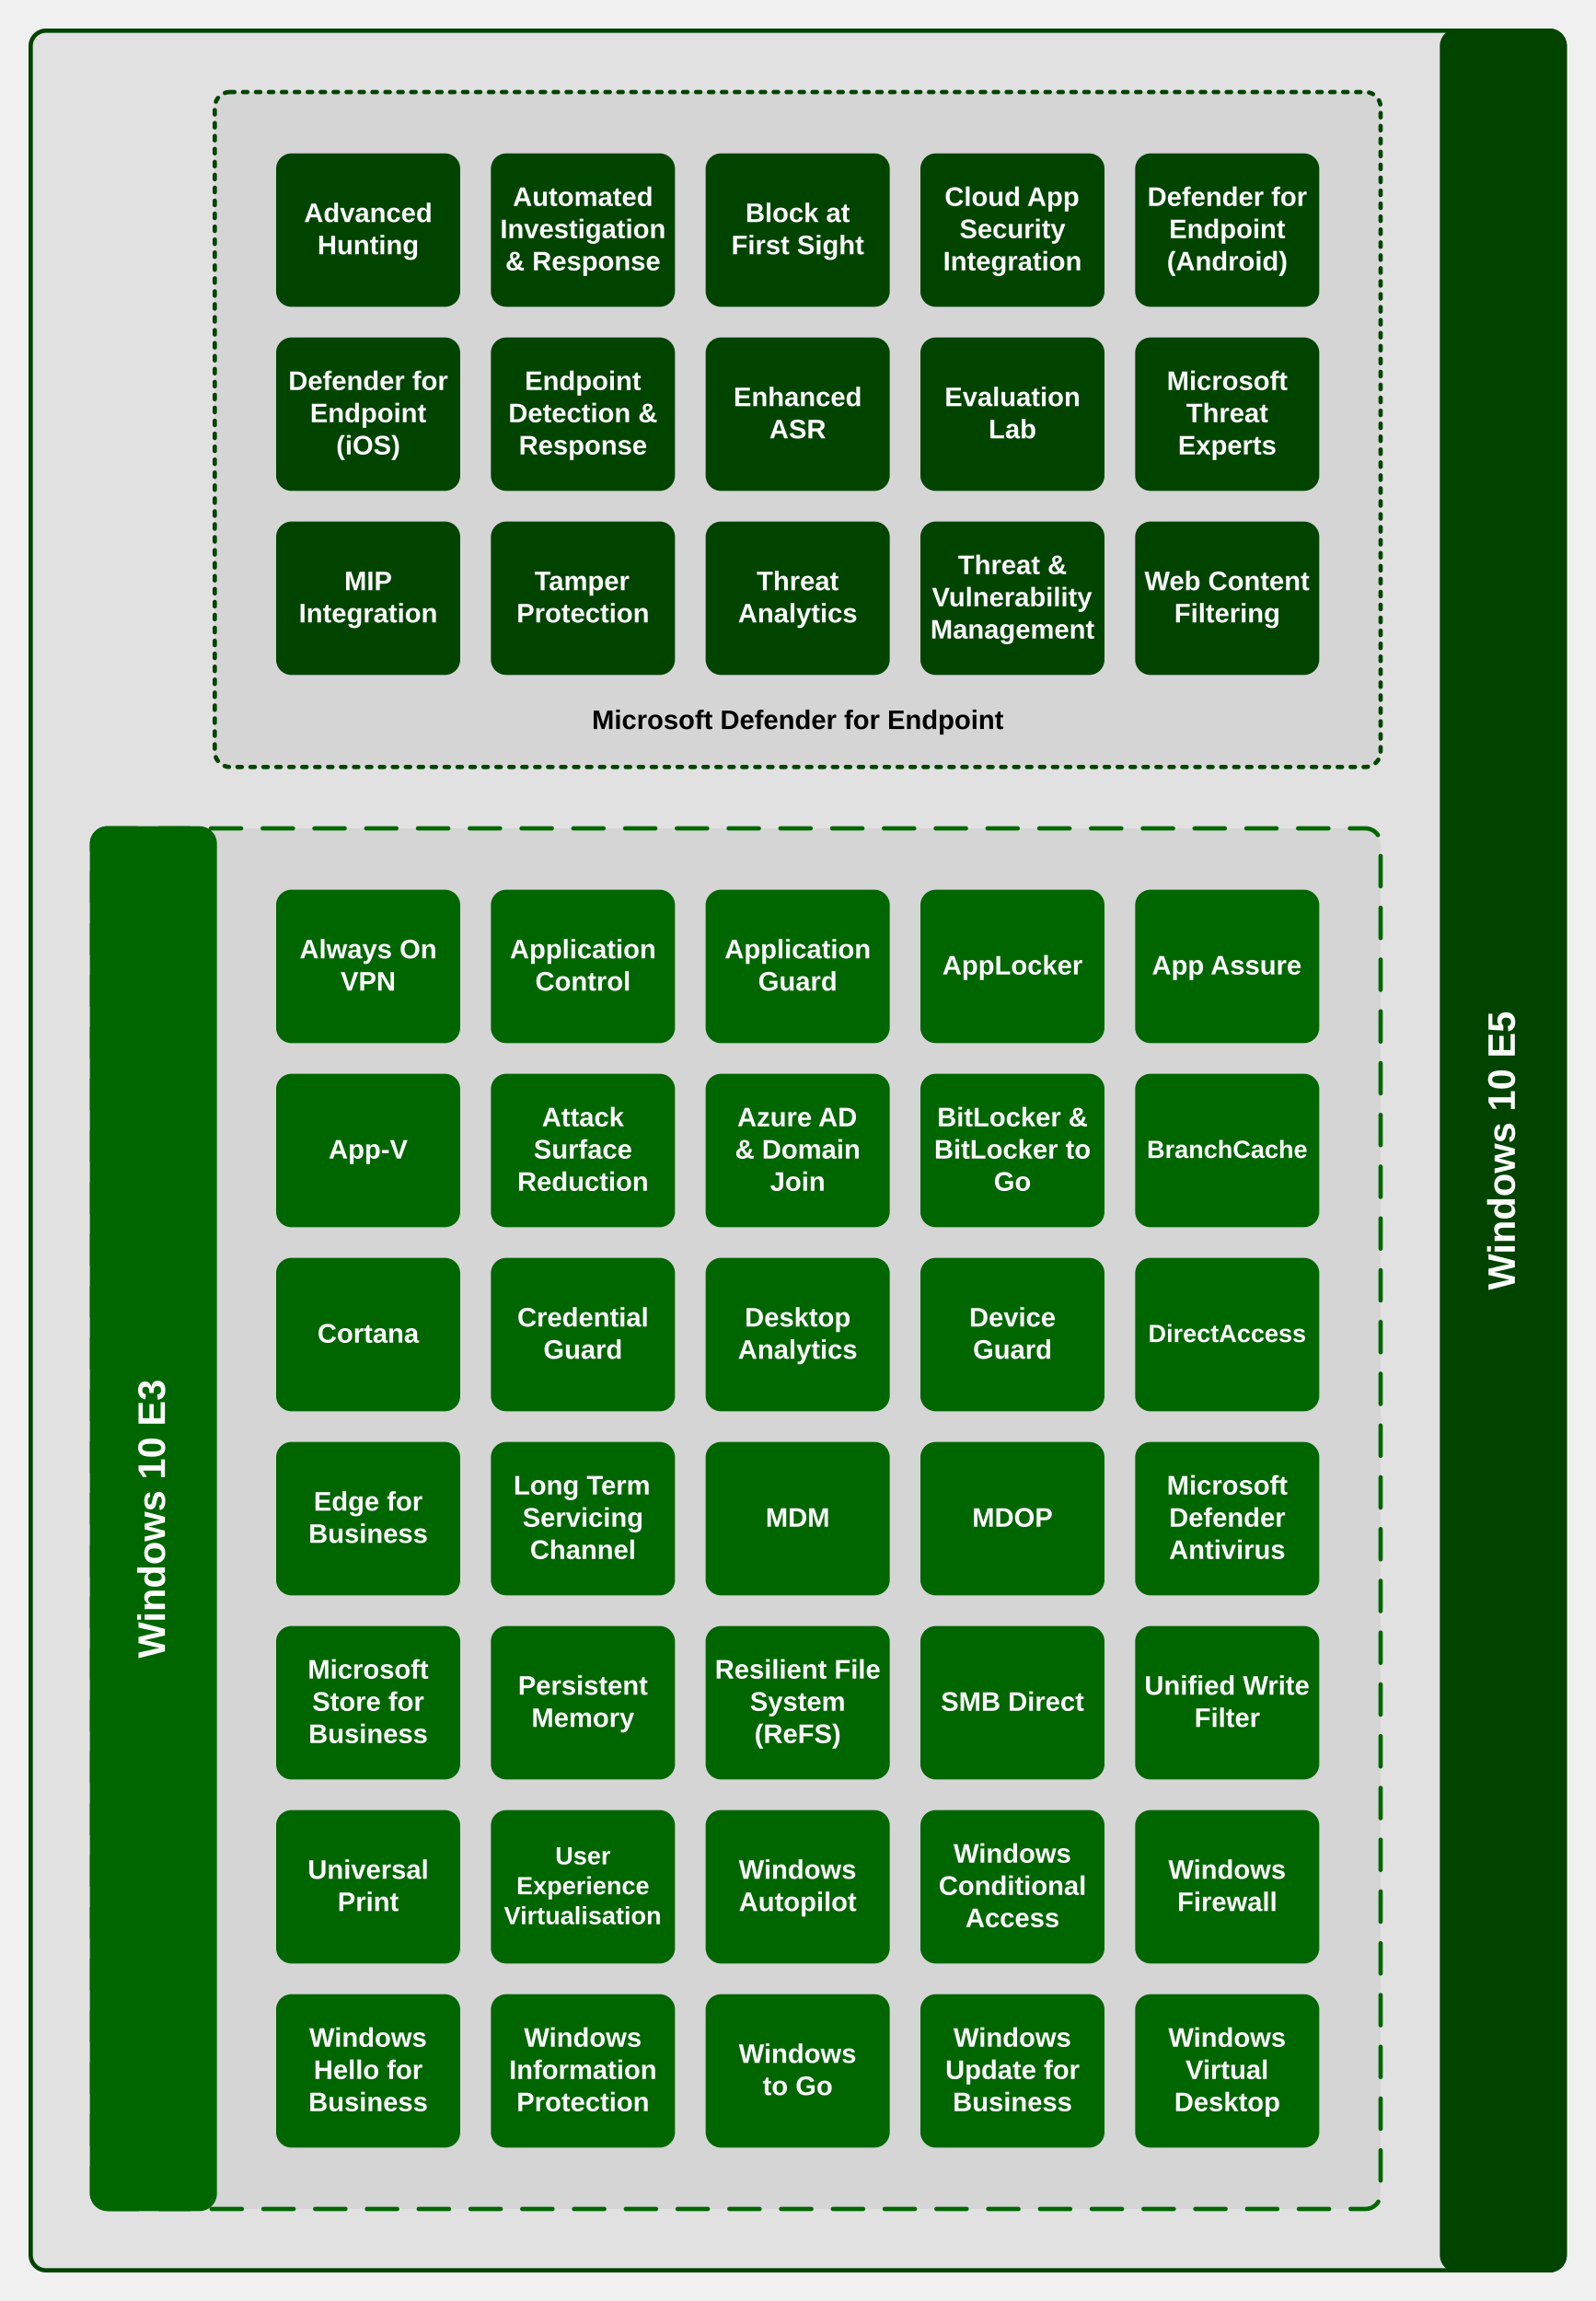
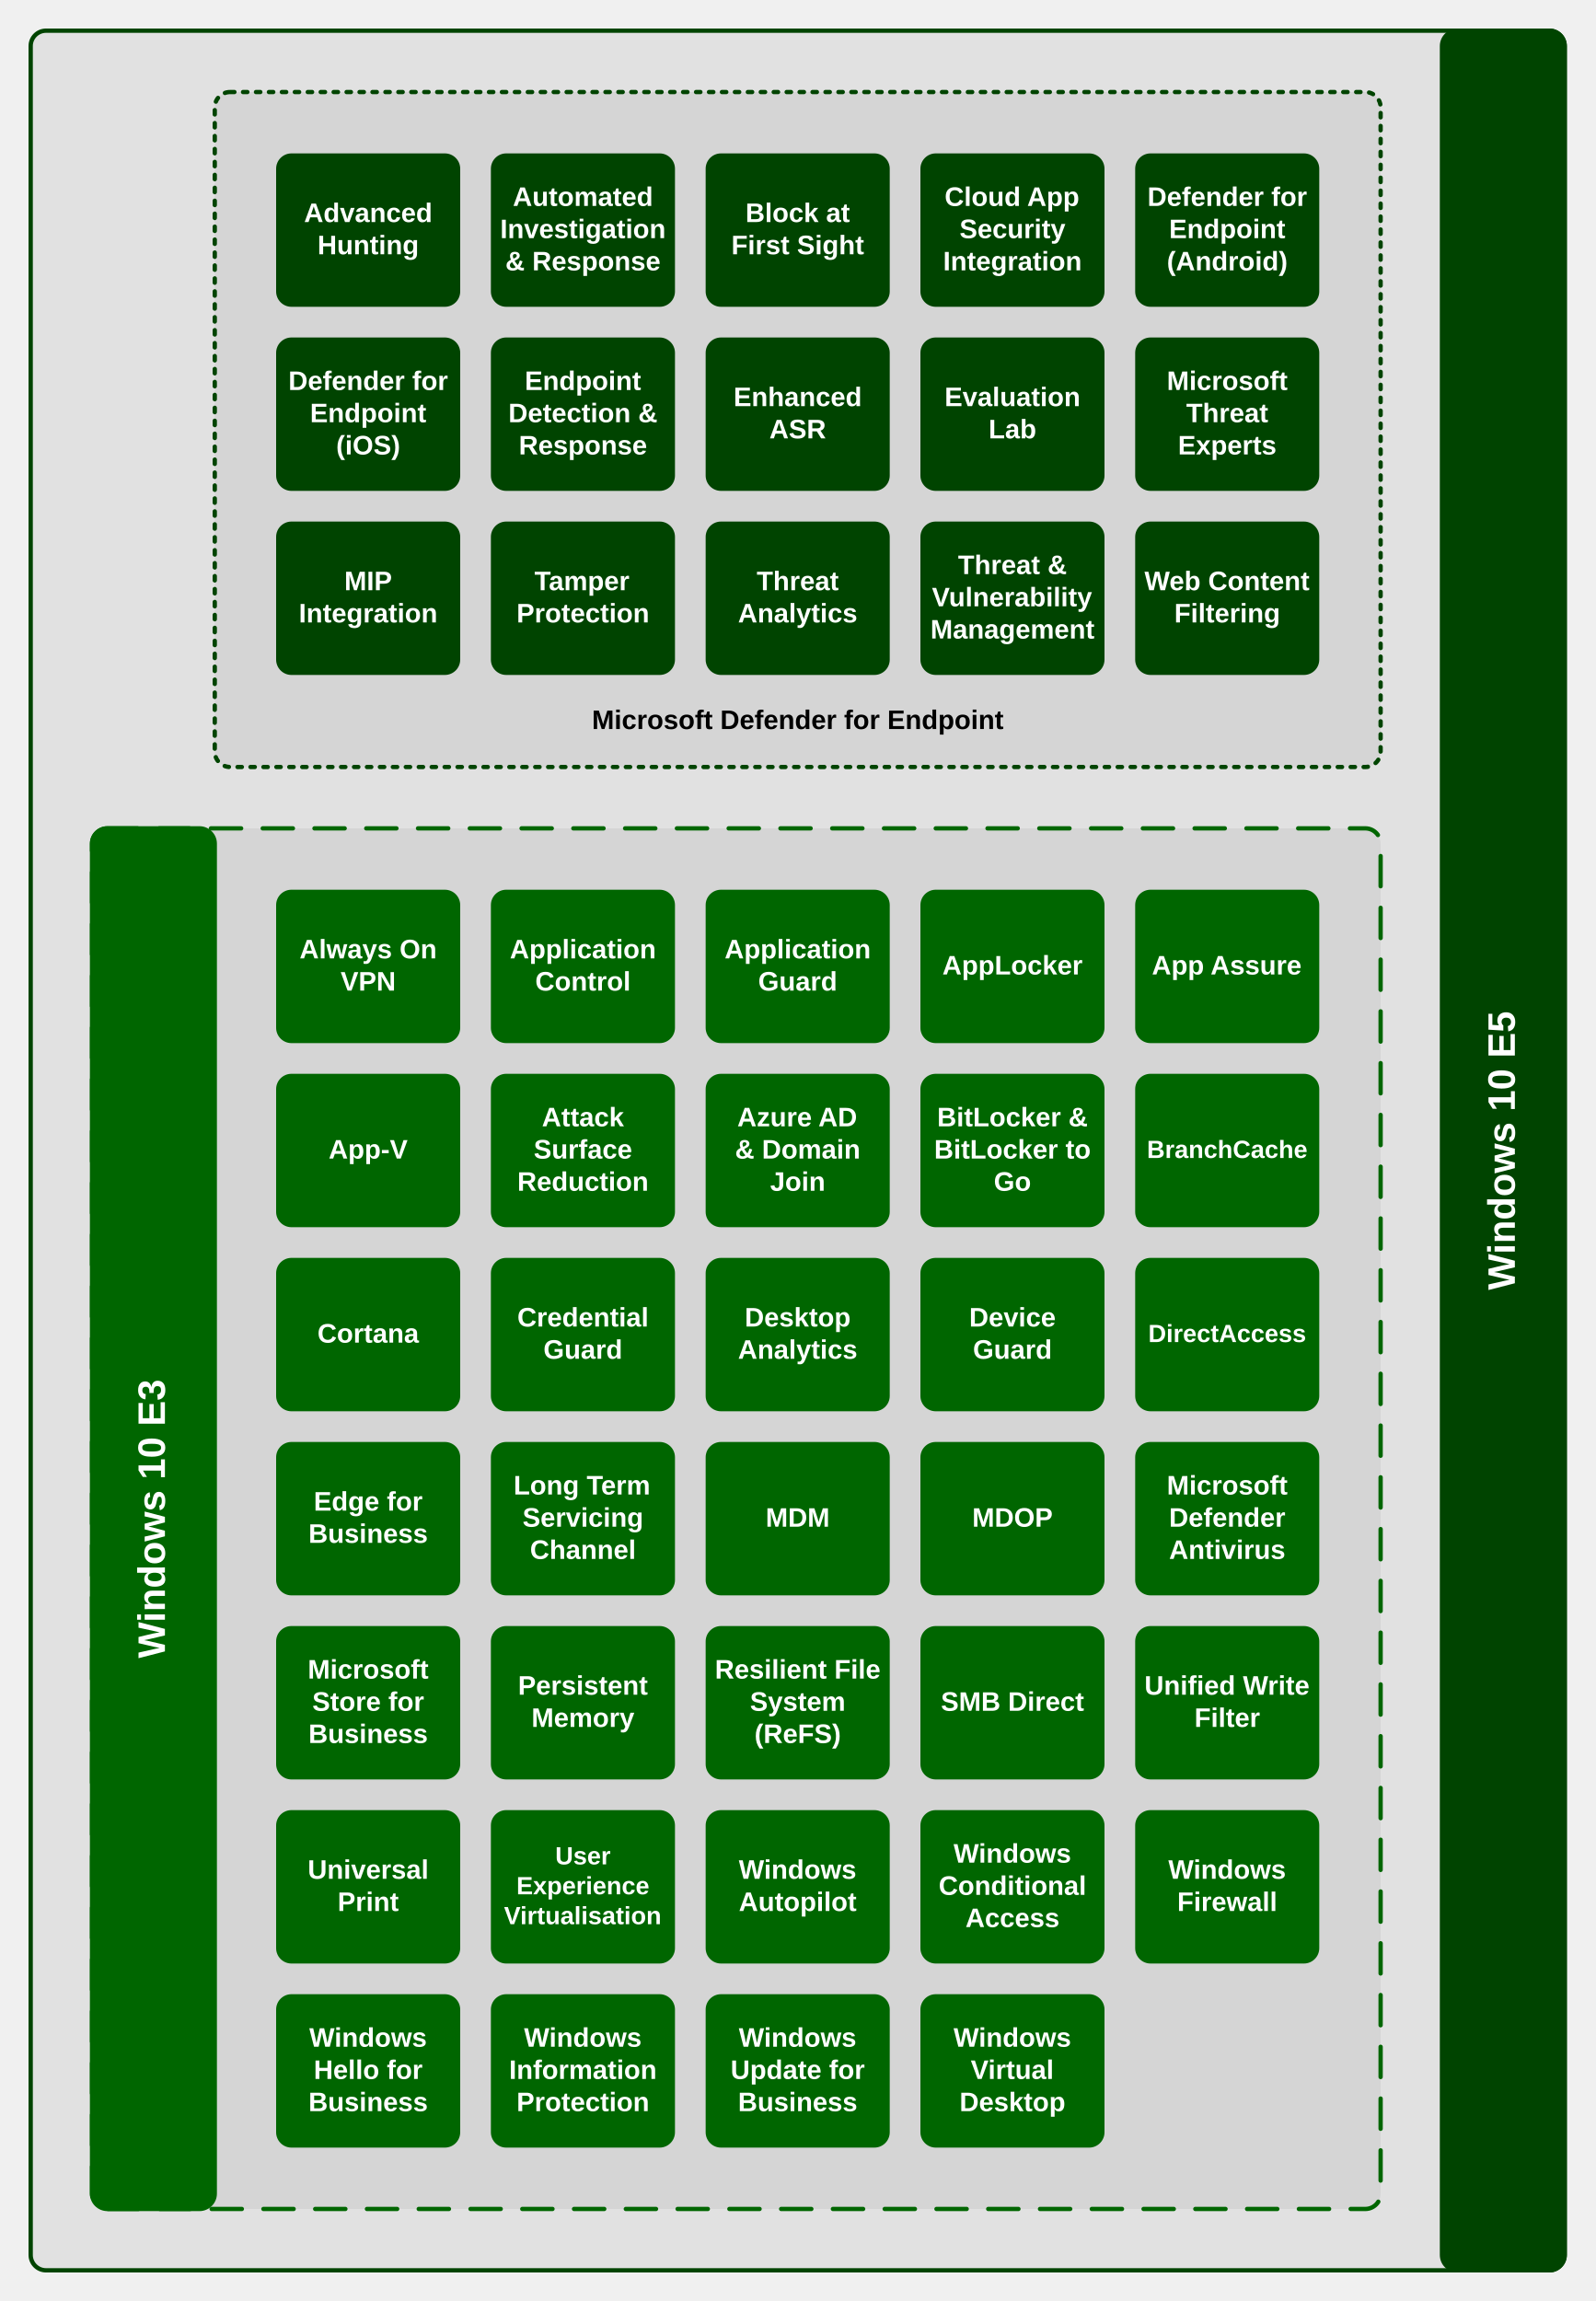
<svg xmlns="http://www.w3.org/2000/svg" width="832px" height="1200px" viewBox="0 0 832 1200" class="a">
  <style>
.b {fill:#a5a5a5;fill-opacity:0.2;stroke:#004400;stroke-linecap:round;stroke-linejoin:round;stroke-width:2.25}
.c {fill:#a6a6a6;fill-opacity:0.2;stroke:#004400;stroke-dasharray:2.25,4.5;stroke-linecap:round;stroke-linejoin:round;stroke-width:2.25}
.d {fill:#a5a5a5;fill-opacity:0.2;stroke:#006600;stroke-dasharray:15.75,11.25;stroke-linecap:round;stroke-linejoin:round;stroke-width:2.25}
.e {fill:#006600;stroke:#006600;stroke-linecap:round;stroke-linejoin:round;stroke-width:2.25}
.f {fill:#ffffff;font-family:Arial;font-size:1.667em;font-weight:bold}
.g {fill:#004400;stroke:#004400;stroke-linecap:round;stroke-linejoin:round;stroke-width:2.25}
.h {fill:none;stroke:none;stroke-linecap:round;stroke-linejoin:round;stroke-width:0.5}
.i {fill:#000000;font-family:Arial;font-size:1.167em;font-weight:bold}
.j {fill:#004400;stroke:none;stroke-linecap:round;stroke-linejoin:round;stroke-width:2.25}
.k {fill:#ffffff;font-family:Arial;font-size:1.167em;font-weight:bold}
.l {font-size:1em}
.m {fill:#006600;stroke:none;stroke-linecap:round;stroke-linejoin:round;stroke-width:2.25}
.n {fill:#ffffff;font-family:Arial;font-size:1.083em;font-weight:bold}
.a {fill:none;fill-rule:evenodd;font-size:12px;overflow:visible;stroke-linecap:square;stroke-miterlimit:3}
</style>
  <g>
    <g transform="translate(16,-16)">
      <rect x="0" y="32" width="800" height="1168" rx="8" ry="8" class="b" />
    </g>
    <g transform="translate(112,-800)">
      <rect x="0" y="848" width="608" height="352" rx="8" ry="8" class="c" />
    </g>
    <g transform="translate(48,-48)">
      <rect x="0" y="480" width="672" height="720" rx="8" ry="8" class="d" />
    </g>
    <a target="_blank" aria-label="Windows 10" href="https://www.microsoft.com/windowsforbusiness" rel="noopener">
      <g transform="translate(-1088,1152) rotate(-90)">
        <rect x="0" y="1136" width="720" height="64" rx="8" ry="8" class="e" />
        <text x="287.21" y="1174" class="f">Windows 10 E3</text>
      </g>
    </a>
    <a target="_blank" aria-label="Windows 10" href="https://www.microsoft.com/windowsforbusiness" rel="noopener">
      <g transform="translate(-384,1184) rotate(-90)">
        <rect x="0" y="1136" width="1168" height="64" rx="8" ry="8" class="g" />
        <text x="511.21" y="1174" class="f">Windows 10 E5</text>
      </g>
    </a>
-     <a target="_blank" aria-label="Microsoft Defender Advanced Threat Protection" href="https://docs.microsoft.com/windows/security/threat-protection/windows-defender-atp/windows-defender-advanced-threat-protection" rel="noopener">
+     <a target="_blank" aria-label="Microsoft Defender Advanced Threat Protection" href="https://docs.microsoft.com/microsoft-365/security/defender-endpoint/microsoft-defender-endpoint" rel="noopener">
      <g transform="translate(112,-800)">
        <rect x="0" y="1152" width="608" height="48" rx="8" ry="8" class="h" />
        <text x="196.67" y="1180.2" class="i">Microsoft Defender for Endpoint</text>
      </g>
    </a>
    <a target="_blank" aria-label="Automated Investigation and Response" href="https://docs.microsoft.com/windows/security/threat-protection/windows-defender-atp/automated-investigations-windows-defender-advanced-threat-protection" rel="noopener">
      <g transform="translate(256,-1040)">
        <rect x="0" y="1120" width="96" height="80" rx="8" ry="8" class="j" />
        <text x="11.45" y="1147.4" class="k">Automated <tspan x="4.83" dy="1.2em" class="l">Investigation </tspan>
          <tspan x="7.55" dy="1.2em" class="l">&amp; Response</tspan>
        </text>
      </g>
    </a>
    <a target="_blank" aria-label="Advanced Hunting" href="https://docs.microsoft.com/windows/security/threat-protection/windows-defender-atp/overview-hunting-windows-defender-advanced-threat-protection" rel="noopener">
      <g transform="translate(144,-1040)">
        <rect x="0" y="1120" width="96" height="80" rx="8" ry="8" class="j" />
        <text x="14.55" y="1155.8" class="k">Advanced <tspan x="21.57" dy="1.2em" class="l">Hunting</tspan>
        </text>
      </g>
    </a>
    <a target="_blank" aria-label="Cloud App Security Integration" href="https://docs.microsoft.com/windows/security/threat-protection/microsoft-defender-atp/microsoft-cloud-app-security-integration" rel="noopener">
      <g transform="translate(480,-1040)">
        <rect x="0" y="1120" width="96" height="80" rx="8" ry="8" class="j" />
        <text x="12.62" y="1147.4" class="k">Cloud App <tspan x="20.38" dy="1.2em" class="l">Security </tspan>
          <tspan x="11.83" dy="1.2em" class="l">Integration</tspan>
        </text>
      </g>
    </a>
    <a target="_blank" aria-label="Microsoft Defender for Endpoint for Android" href="https://docs.microsoft.com/windows/security/threat-protection/microsoft-defender-atp/microsoft-defender-atp-android" rel="noopener">
      <g transform="translate(592,-1040)">
        <rect x="0" y="1120" width="96" height="80" rx="8" ry="8" class="j" />
        <text x="6.38" y="1147.4" class="k">Defender for <tspan x="17.68" dy="1.2em" class="l">Endpoint </tspan>
          <tspan x="16.51" dy="1.2em" class="l">(Android)</tspan>
        </text>
      </g>
    </a>
    <a target="_blank" aria-label="Endpoint Detection and Response" href="https://docs.microsoft.com/windows/security/threat-protection/windows-defender-atp/overview-endpoint-detection-response" rel="noopener">
      <g transform="translate(256,-944)">
        <rect x="0" y="1120" width="96" height="80" rx="8" ry="8" class="j" />
        <text x="17.68" y="1147.4" class="k">Endpoint <tspan x="9.11" dy="1.2em" class="l">Detection &amp; </tspan>
          <tspan x="14.55" dy="1.2em" class="l">Response</tspan>
        </text>
      </g>
    </a>
    <a target="_blank" aria-label="Microsoft Defender for Endpoint for iOS" href="https://docs.microsoft.com/windows/security/threat-protection/microsoft-defender-atp/microsoft-defender-atp-ios" rel="noopener">
      <g transform="translate(144,-944)">
        <rect x="0" y="1120" width="96" height="80" rx="8" ry="8" class="j" />
        <text x="6.38" y="1147.4" class="k">Defender for <tspan x="17.68" dy="1.2em" class="l">Endpoint </tspan>
          <tspan x="31.28" dy="1.2em" class="l">(iOS)</tspan>
        </text>
      </g>
    </a>
    <a target="_blank" aria-label="Microsoft Threat Experts" href="https://docs.microsoft.com/windows/security/threat-protection/windows-defender-atp/microsoft-threat-experts" rel="noopener">
      <g transform="translate(592,-944)">
        <rect x="0" y="1120" width="96" height="80" rx="8" ry="8" class="j" />
        <text x="16.5" y="1147.4" class="k">Microsoft <tspan x="26.61" dy="1.2em" class="l">Threat </tspan>
          <tspan x="22.32" dy="1.2em" class="l">Experts</tspan>
        </text>
      </g>
    </a>
    <a target="_blank" aria-label="Evaluation Lab" href="https://docs.microsoft.com/windows/security/threat-protection/microsoft-defender-atp/evaluation-lab" rel="noopener">
      <g transform="translate(480,-944)">
        <rect x="0" y="1120" width="96" height="80" rx="8" ry="8" class="j" />
        <text x="12.6" y="1155.8" class="k">Evaluation <tspan x="35.56" dy="1.2em" class="l">Lab</tspan>
        </text>
      </g>
    </a>
    <a target="_blank" aria-label="MIP Integration" href="https://www.microsoft.com/security/blog/2019/01/17/windows-defender-atp-integrates-with-microsoft-information-protection-to-discover-protect-and-monitor-sensitive-data-on-windows-devices/" rel="noopener">
      <g transform="translate(144,-848)">
        <rect x="0" y="1120" width="96" height="80" rx="8" ry="8" class="j" />
        <text x="35.56" y="1155.8" class="k">MIP <tspan x="11.83" dy="1.2em" class="l">Integration</tspan>
        </text>
      </g>
    </a>
    <a target="_blank" aria-label="Threat and Vulnerability Management" href="https://docs.microsoft.com/windows/security/threat-protection/microsoft-defender-atp/next-gen-threat-and-vuln-mgt" rel="noopener">
      <g transform="translate(480,-848)">
        <rect x="0" y="1120" width="96" height="80" rx="8" ry="8" class="j" />
        <text x="19.61" y="1147.4" class="k">Threat &amp; <tspan x="5.99" dy="1.2em" class="l">Vulnerability </tspan>
          <tspan x="5.21" dy="1.2em" class="l">Management</tspan>
        </text>
      </g>
    </a>
    <a target="_blank" aria-label="Web Content Filtering" href="https://docs.microsoft.com/windows/security/threat-protection/microsoft-defender-atp/web-content-filtering" rel="noopener">
      <g transform="translate(592,-848)">
        <rect x="0" y="1120" width="96" height="80" rx="8" ry="8" class="j" />
        <text x="4.84" y="1155.8" class="k">Web Content <tspan x="20.39" dy="1.2em" class="l">Filtering</tspan>
        </text>
      </g>
    </a>
    <a target="_blank" aria-label="Threat Analytics" href="https://docs.microsoft.com/windows/security/threat-protection/windows-defender-atp/threat-analytics" rel="noopener">
      <g transform="translate(368,-848)">
        <rect x="0" y="1120" width="96" height="80" rx="8" ry="8" class="j" />
        <text x="26.61" y="1155.8" class="k">Threat <tspan x="16.88" dy="1.2em" class="l">Analytics</tspan>
        </text>
      </g>
    </a>
    <a target="_blank" aria-label="Tamper Protection" href="https://docs.microsoft.com/windows/security/threat-protection/microsoft-defender-antivirus/prevent-changes-to-security-settings-with-tamper-protection" rel="noopener">
      <g transform="translate(256,-848)">
        <rect x="0" y="1120" width="96" height="80" rx="8" ry="8" class="j" />
        <text x="22.71" y="1155.8" class="k">Tamper <tspan x="13.39" dy="1.2em" class="l">Protection</tspan>
        </text>
      </g>
    </a>
    <a target="_blank" aria-label="Block at First Sight" href="https://docs.microsoft.com/windows/security/threat-protection/microsoft-defender-antivirus/configure-block-at-first-sight-microsoft-defender-antivirus" rel="noopener">
      <g transform="translate(368,-1040)">
        <rect x="0" y="1120" width="96" height="80" rx="8" ry="8" class="j" />
        <text x="20.77" y="1155.8" class="k">Block at <tspan x="13.39" dy="1.2em" class="l">First Sight</tspan>
        </text>
      </g>
    </a>
    <a target="_blank" aria-label="Enhanced ASR" href="https://docs.microsoft.com/windows/security/threat-protection/microsoft-defender-atp/overview-attack-surface-reduction" rel="noopener">
      <g transform="translate(368,-944)">
        <rect x="0" y="1120" width="96" height="80" rx="8" ry="8" class="j" />
        <text x="14.55" y="1155.8" class="k">Enhanced <tspan x="33.22" dy="1.2em" class="l">ASR</tspan>
        </text>
      </g>
    </a>
    <a target="_blank" aria-label="Attack Surface Reduction" href="https://docs.microsoft.com/windows/security/threat-protection/microsoft-defender-atp/attack-surface-reduction" rel="noopener">
      <g transform="translate(256,-560)">
        <rect x="0" y="1120" width="96" height="80" rx="8" ry="8" class="m" />
        <text x="26.6" y="1147.4" class="k">Attack <tspan x="22.32" dy="1.2em" class="l">Surface </tspan>
          <tspan x="13.78" dy="1.2em" class="l">Reduction</tspan>
        </text>
      </g>
    </a>
    <a target="_blank" aria-label="Microsoft Store for Business" href="https://docs.microsoft.com/microsoft-store/microsoft-store-for-business-overview" rel="noopener">
      <g transform="translate(144,-272)">
        <rect x="0" y="1120" width="96" height="80" rx="8" ry="8" class="m" />
        <text x="16.5" y="1147.4" class="k">Microsoft <tspan x="18.83" dy="1.2em" class="l">Store for </tspan>
          <tspan x="16.88" dy="1.2em" class="l">Business</tspan>
        </text>
      </g>
    </a>
    <a target="_blank" aria-label="On-Premises Conditional Access" href="https://docs.microsoft.com/windows-server/identity/ad-fs/operations/configure-device-based-conditional-access-on-premises" rel="noopener">
      <g transform="translate(480,-176)">
        <rect x="0" y="1120" width="96" height="80" rx="8" ry="8" class="m" />
        <text x="17.28" y="1147.4" class="k">Windows <tspan x="9.51" dy="1.2em" class="l">Conditional </tspan>
          <tspan x="23.48" dy="1.2em" class="l">Access</tspan>
        </text>
      </g>
    </a>
    <a target="_blank" aria-label="Windows Information Protection" href="https://docs.microsoft.com/windows/security/information-protection/windows-information-protection/protect-enterprise-data-using-wip" rel="noopener">
      <g transform="translate(256,-80)">
        <rect x="0" y="1120" width="96" height="80" rx="8" ry="8" class="m" />
        <text x="17.28" y="1147.4" class="k">Windows <tspan x="9.5" dy="1.2em" class="l">Information </tspan>
          <tspan x="13.39" dy="1.2em" class="l">Protection</tspan>
        </text>
      </g>
    </a>
    <a target="_blank" aria-label="Windows Update for Business" href="https://docs.microsoft.com/windows/deployment/update/waas-manage-updates-wufb" rel="noopener">
-       <g transform="translate(480,-80)">
+       <g transform="translate(368,-80)">
        <rect x="0" y="1120" width="96" height="80" rx="8" ry="8" class="m" />
        <text x="17.28" y="1147.4" class="k">Windows <tspan x="13" dy="1.2em" class="l">Update for </tspan>
          <tspan x="16.88" dy="1.2em" class="l">Business</tspan>
        </text>
      </g>
    </a>
    <a target="_blank" aria-label="Windows Hello for Business" href="https://docs.microsoft.com/windows/security/identity-protection/hello-for-business/hello-identity-verification" rel="noopener">
      <g transform="translate(144,-80)">
        <rect x="0" y="1120" width="96" height="80" rx="8" ry="8" class="m" />
        <text x="17.28" y="1147.4" class="k">Windows <tspan x="19.61" dy="1.2em" class="l">Hello for </tspan>
          <tspan x="16.88" dy="1.2em" class="l">Business</tspan>
        </text>
      </g>
    </a>
    <a target="_blank" aria-label="Edge for Business" href="https://www.microsoft.com/edge/business" rel="noopener">
      <g transform="translate(144,-368)">
        <rect x="0" y="1120" width="96" height="80" rx="8" ry="8" class="m" />
        <text x="19.61" y="1155.8" class="k">Edge for <tspan x="16.88" dy="1.2em" class="l">Business</tspan>
        </text>
      </g>
    </a>
    <a target="_blank" aria-label="Cortana" href="https://support.microsoft.com/help/17214/windows-10-what-is" rel="noopener">
      <g transform="translate(144,-464)">
        <rect x="0" y="1120" width="96" height="80" rx="8" ry="8" class="m" />
        <text x="21.55" y="1164.2" class="k">Cortana</text>
      </g>
    </a>
    <a target="_blank" aria-label="Application Guard" href="https://docs.microsoft.com/windows/security/threat-protection/windows-defender-application-guard/wd-app-guard-overview" rel="noopener">
      <g transform="translate(368,-656)">
        <rect x="0" y="1120" width="96" height="80" rx="8" ry="8" class="m" />
        <text x="9.89" y="1155.8" class="k">Application <tspan x="27.39" dy="1.2em" class="l">Guard</tspan>
        </text>
      </g>
    </a>
    <a target="_blank" aria-label="Azure AD Join" href="https://docs.microsoft.com/azure/active-directory/devices/azuread-joined-devices-frx" rel="noopener">
      <g transform="translate(368,-560)">
        <rect x="0" y="1120" width="96" height="80" rx="8" ry="8" class="m" />
        <text x="16.5" y="1147.4" class="k">Azure AD<tspan x="15.33" dy="1.2em" class="l">&amp; Domain </tspan>
          <tspan x="33.61" dy="1.2em" class="l">Join</tspan>
        </text>
      </g>
    </a>
    <a target="_blank" aria-label="Desktop Analytics" href="https://docs.microsoft.com/mem/configmgr/desktop-analytics/overview" rel="noopener">
      <g transform="translate(368,-464)">
        <rect x="0" y="1120" width="96" height="80" rx="8" ry="8" class="m" />
        <text x="20.38" y="1155.8" class="k">Desktop <tspan x="16.88" dy="1.2em" class="l">Analytics</tspan>
        </text>
      </g>
    </a>
    <a target="_blank" aria-label="Microsoft Defender Antivirus" href="https://www.microsoft.com/windows/comprehensive-security" rel="noopener">
      <g transform="translate(592,-368)">
        <rect x="0" y="1120" width="96" height="80" rx="8" ry="8" class="m" />
        <text x="16.5" y="1147.4" class="k">Microsoft <tspan x="17.66" dy="1.2em" class="l">Defender </tspan>
          <tspan x="17.66" dy="1.2em" class="l">Antivirus</tspan>
        </text>
      </g>
    </a>
    <a target="_blank" aria-label="App-V" href="https://docs.microsoft.com/en-us/microsoft-desktop-optimization-pack/appv-v5/" rel="noopener">
      <g transform="translate(144,-560)">
        <rect x="0" y="1120" width="96" height="80" rx="8" ry="8" class="m" />
        <text x="27.39" y="1164.2" class="k">App-V</text>
      </g>
    </a>
    <a target="_blank" aria-label="AppLocker" href="https://docs.microsoft.com/windows/security/threat-protection/windows-defender-application-control/applocker/applocker-overview" rel="noopener">
      <g transform="translate(480,-656)">
        <rect x="0" y="1120" width="96" height="80" rx="8" ry="8" class="m" />
        <text x="11.44" y="1164.2" class="k">AppLocker</text>
      </g>
    </a>
    <a target="_blank" aria-label="Windows Virtual Desktop" href="https://www.microsoft.com/cloud-platform/desktop-virtualization" rel="noopener">
-       <g transform="translate(592,-80)">
+       <g transform="translate(480,-80)">
        <rect x="0" y="1120" width="96" height="80" rx="8" ry="8" class="m" />
        <text x="17.28" y="1147.4" class="k">Windows <tspan x="26.22" dy="1.2em" class="l">Virtual </tspan>
          <tspan x="20.38" dy="1.2em" class="l">Desktop</tspan>
        </text>
      </g>
    </a>
    <a target="_blank" aria-label="DirectAccess" href="https://docs.microsoft.com/windows-server/remote/remote-access/directaccess/directaccess" rel="noopener">
      <g transform="translate(592,-464)">
        <rect x="0" y="1120" width="96" height="80" rx="8" ry="8" class="m" />
        <text x="6.81" y="1163.9" class="n">DirectAccess</text>
      </g>
    </a>
    <a target="_blank" aria-label="Device Guard" href="https://docs.microsoft.com/windows/security/threat-protection/device-guard/introduction-to-device-guard-virtualization-based-security-and-windows-defender-application-control" rel="noopener">
      <g transform="translate(480,-464)">
        <rect x="0" y="1120" width="96" height="80" rx="8" ry="8" class="m" />
        <text x="25.43" y="1155.8" class="k">Device <tspan x="27.39" dy="1.2em" class="l">Guard</tspan>
        </text>
      </g>
    </a>
-     <a target="_blank" aria-label="Windows to Go" href="https://docs.microsoft.com/windows/deployment/planning/windows-to-go-overview" rel="noopener">
-       <g transform="translate(368,-80)">
-         <rect x="0" y="1120" width="96" height="80" rx="8" ry="8" class="m" />
-         <text x="17.28" y="1155.8" class="k">Windows<tspan x="29.73" dy="1.2em" class="l">to Go</tspan>
-         </text>
-       </g>
-     </a>
    <a target="_blank" aria-label="BranchCache" href="https://docs.microsoft.com/windows-server/networking/branchcache/branchcache" rel="noopener">
      <g transform="translate(592,-560)">
        <rect x="0" y="1120" width="96" height="80" rx="8" ry="8" class="m" />
        <text x="6.1" y="1163.9" class="n">BranchCache</text>
      </g>
    </a>
    <a target="_blank" aria-label="Microsoft Desktop Optimization Pack" href="https://docs.microsoft.com/microsoft-desktop-optimization-pack/" rel="noopener">
      <g transform="translate(480,-368)">
        <rect x="0" y="1120" width="96" height="80" rx="8" ry="8" class="m" />
        <text x="27" y="1164.2" class="k">MDOP</text>
      </g>
    </a>
    <a target="_blank" aria-label="Credential Guard" href="https://docs.microsoft.com/windows/security/identity-protection/credential-guard/credential-guard" rel="noopener">
      <g transform="translate(256,-464)">
        <rect x="0" y="1120" width="96" height="80" rx="8" ry="8" class="m" />
        <text x="13.77" y="1155.8" class="k">Credential <tspan x="27.39" dy="1.2em" class="l">Guard</tspan>
        </text>
      </g>
    </a>
    <a target="_blank" aria-label="User Experience Virtualisation (UE-V)" href="https://docs.microsoft.com/windows/configuration/ue-v/uev-for-windows" rel="noopener">
      <g transform="translate(256,-176)">
        <rect x="0" y="1120" width="96" height="80" rx="8" ry="8" class="m" />
        <text x="33.55" y="1148.3" class="n">User <tspan x="13.31" dy="1.2em" class="l">Experience </tspan>
          <tspan x="6.83" dy="1.2em" class="l">Virtualisation</tspan>
        </text>
      </g>
    </a>
    <a target="_blank" aria-label="Long Term Servicing Channel" href="https://docs.microsoft.com/windows/deployment/update/waas-overview#long-term-servicing-channel" rel="noopener">
      <g transform="translate(256,-368)">
        <rect x="0" y="1120" width="96" height="80" rx="8" ry="8" class="m" />
        <text x="11.83" y="1147.4" class="k">Long Term <tspan x="16.49" dy="1.2em" class="l">Servicing </tspan>
          <tspan x="20.39" dy="1.2em" class="l">Channel</tspan>
        </text>
      </g>
    </a>
    <a target="_blank" aria-label="Always On VPN" href="https://docs.microsoft.com/windows-server/remote/remote-access/vpn/always-on-vpn/" rel="noopener">
      <g transform="translate(144,-656)">
        <rect x="0" y="1120" width="96" height="80" rx="8" ry="8" class="m" />
        <text x="12.21" y="1155.8" class="k">Always On <tspan x="33.61" dy="1.2em" class="l">VPN</tspan>
        </text>
      </g>
    </a>
    <a target="_blank" aria-label="Universal Print" href="https://docs.microsoft.com/universal-print/" rel="noopener">
      <g transform="translate(144,-176)">
        <rect x="0" y="1120" width="96" height="80" rx="8" ry="8" class="m" />
        <text x="16.48" y="1155.8" class="k">Universal <tspan x="32.06" dy="1.2em" class="l">Print</tspan>
        </text>
      </g>
    </a>
    <a target="_blank" aria-label="App Assure" href="https://docs.microsoft.com/fasttrack/products-and-capabilities#app-assure" rel="noopener">
      <g transform="translate(592,-656)">
        <rect x="0" y="1120" width="96" height="80" rx="8" ry="8" class="m" />
        <text x="8.71" y="1164.2" class="k">App Assure</text>
      </g>
    </a>
    <a target="_blank" aria-label="Windows Autopilot" href="https://docs.microsoft.com/windows/deployment/windows-autopilot/windows-autopilot" rel="noopener">
      <g transform="translate(368,-176)">
        <rect x="0" y="1120" width="96" height="80" rx="8" ry="8" class="m" />
        <text x="17.28" y="1155.8" class="k">Windows <tspan x="17.29" dy="1.2em" class="l">Autopilot</tspan>
        </text>
      </g>
    </a>
    <a target="_blank" aria-label="BitLocker" href="https://docs.microsoft.com/windows/security/information-protection/bitlocker/bitlocker-overview" rel="noopener">
      <g transform="translate(480,-560)">
        <rect x="0" y="1120" width="96" height="80" rx="8" ry="8" class="m" />
        <text x="8.71" y="1147.4" class="k">BitLocker &amp; <tspan x="7.16" dy="1.2em" class="l">BitLocker to </tspan>
          <tspan x="38.28" dy="1.2em" class="l">Go</tspan>
        </text>
      </g>
    </a>
    <a target="_blank" aria-label="Windows Firewall" href="https://docs.microsoft.com/windows/security/threat-protection/windows-firewall/windows-firewall-with-advanced-security" rel="noopener">
      <g transform="translate(592,-176)">
        <rect x="0" y="1120" width="96" height="80" rx="8" ry="8" class="m" />
        <text x="17.28" y="1155.8" class="k">Windows <tspan x="21.93" dy="1.2em" class="l">Firewall</tspan>
        </text>
      </g>
    </a>
    <a target="_blank" aria-label="Application Control" href="https://docs.microsoft.com/windows/security/threat-protection/windows-defender-application-control/windows-defender-application-control" rel="noopener">
      <g transform="translate(256,-656)">
        <rect x="0" y="1120" width="96" height="80" rx="8" ry="8" class="m" />
        <text x="9.89" y="1155.8" class="k">Application <tspan x="23.12" dy="1.2em" class="l">Control</tspan>
        </text>
      </g>
    </a>
    <a target="_blank" aria-label="Resilient File System (ReFS)" href="https://docs.microsoft.com/windows-server/storage/refs/refs-overview" rel="noopener">
      <g transform="translate(368,-272)">
        <rect x="0" y="1120" width="96" height="80" rx="8" ry="8" class="m" />
        <text x="4.82" y="1147.4" class="k">Resilient File <tspan x="23.1" dy="1.2em" class="l">System </tspan>
          <tspan x="25.45" dy="1.2em" class="l">(ReFS)</tspan>
        </text>
      </g>
    </a>
    <a target="_blank" aria-label="SMB Direct" href="https://docs.microsoft.com/en-us/windows-server/storage/file-server/smb-direct" rel="noopener">
      <g transform="translate(480,-272)">
        <rect x="0" y="1120" width="96" height="80" rx="8" ry="8" class="m" />
        <text x="10.66" y="1164.2" class="k">SMB Direct</text>
      </g>
    </a>
    <a target="_blank" aria-label="Unified Write Filter" href="https://docs.microsoft.com/windows-hardware/customize/enterprise/unified-write-filter" rel="noopener">
      <g transform="translate(592,-272)">
        <rect x="0" y="1120" width="96" height="80" rx="8" ry="8" class="m" />
        <text x="4.83" y="1155.8" class="k">Unified Write <tspan x="30.89" dy="1.2em" class="l">Filter</tspan>
        </text>
      </g>
    </a>
    <a target="_blank" aria-label="Persistent Memory" href="https://docs.microsoft.com/windows-server/storage/storage-spaces/deploy-pmem" rel="noopener">
      <g transform="translate(256,-272)">
        <rect x="0" y="1120" width="96" height="80" rx="8" ry="8" class="m" />
        <text x="14.15" y="1155.8" class="k">Persistent <tspan x="21.16" dy="1.2em" class="l">Memory</tspan>
        </text>
      </g>
    </a>
    <a target="_blank" aria-label="MDM" href="https://docs.microsoft.com/windows/client-management/mdm/" rel="noopener">
      <g transform="translate(368,-368)">
        <rect x="0" y="1120" width="96" height="80" rx="8" ry="8" class="m" />
        <text x="31.28" y="1164.2" class="k">MDM</text>
      </g>
    </a>
  </g>
</svg>
